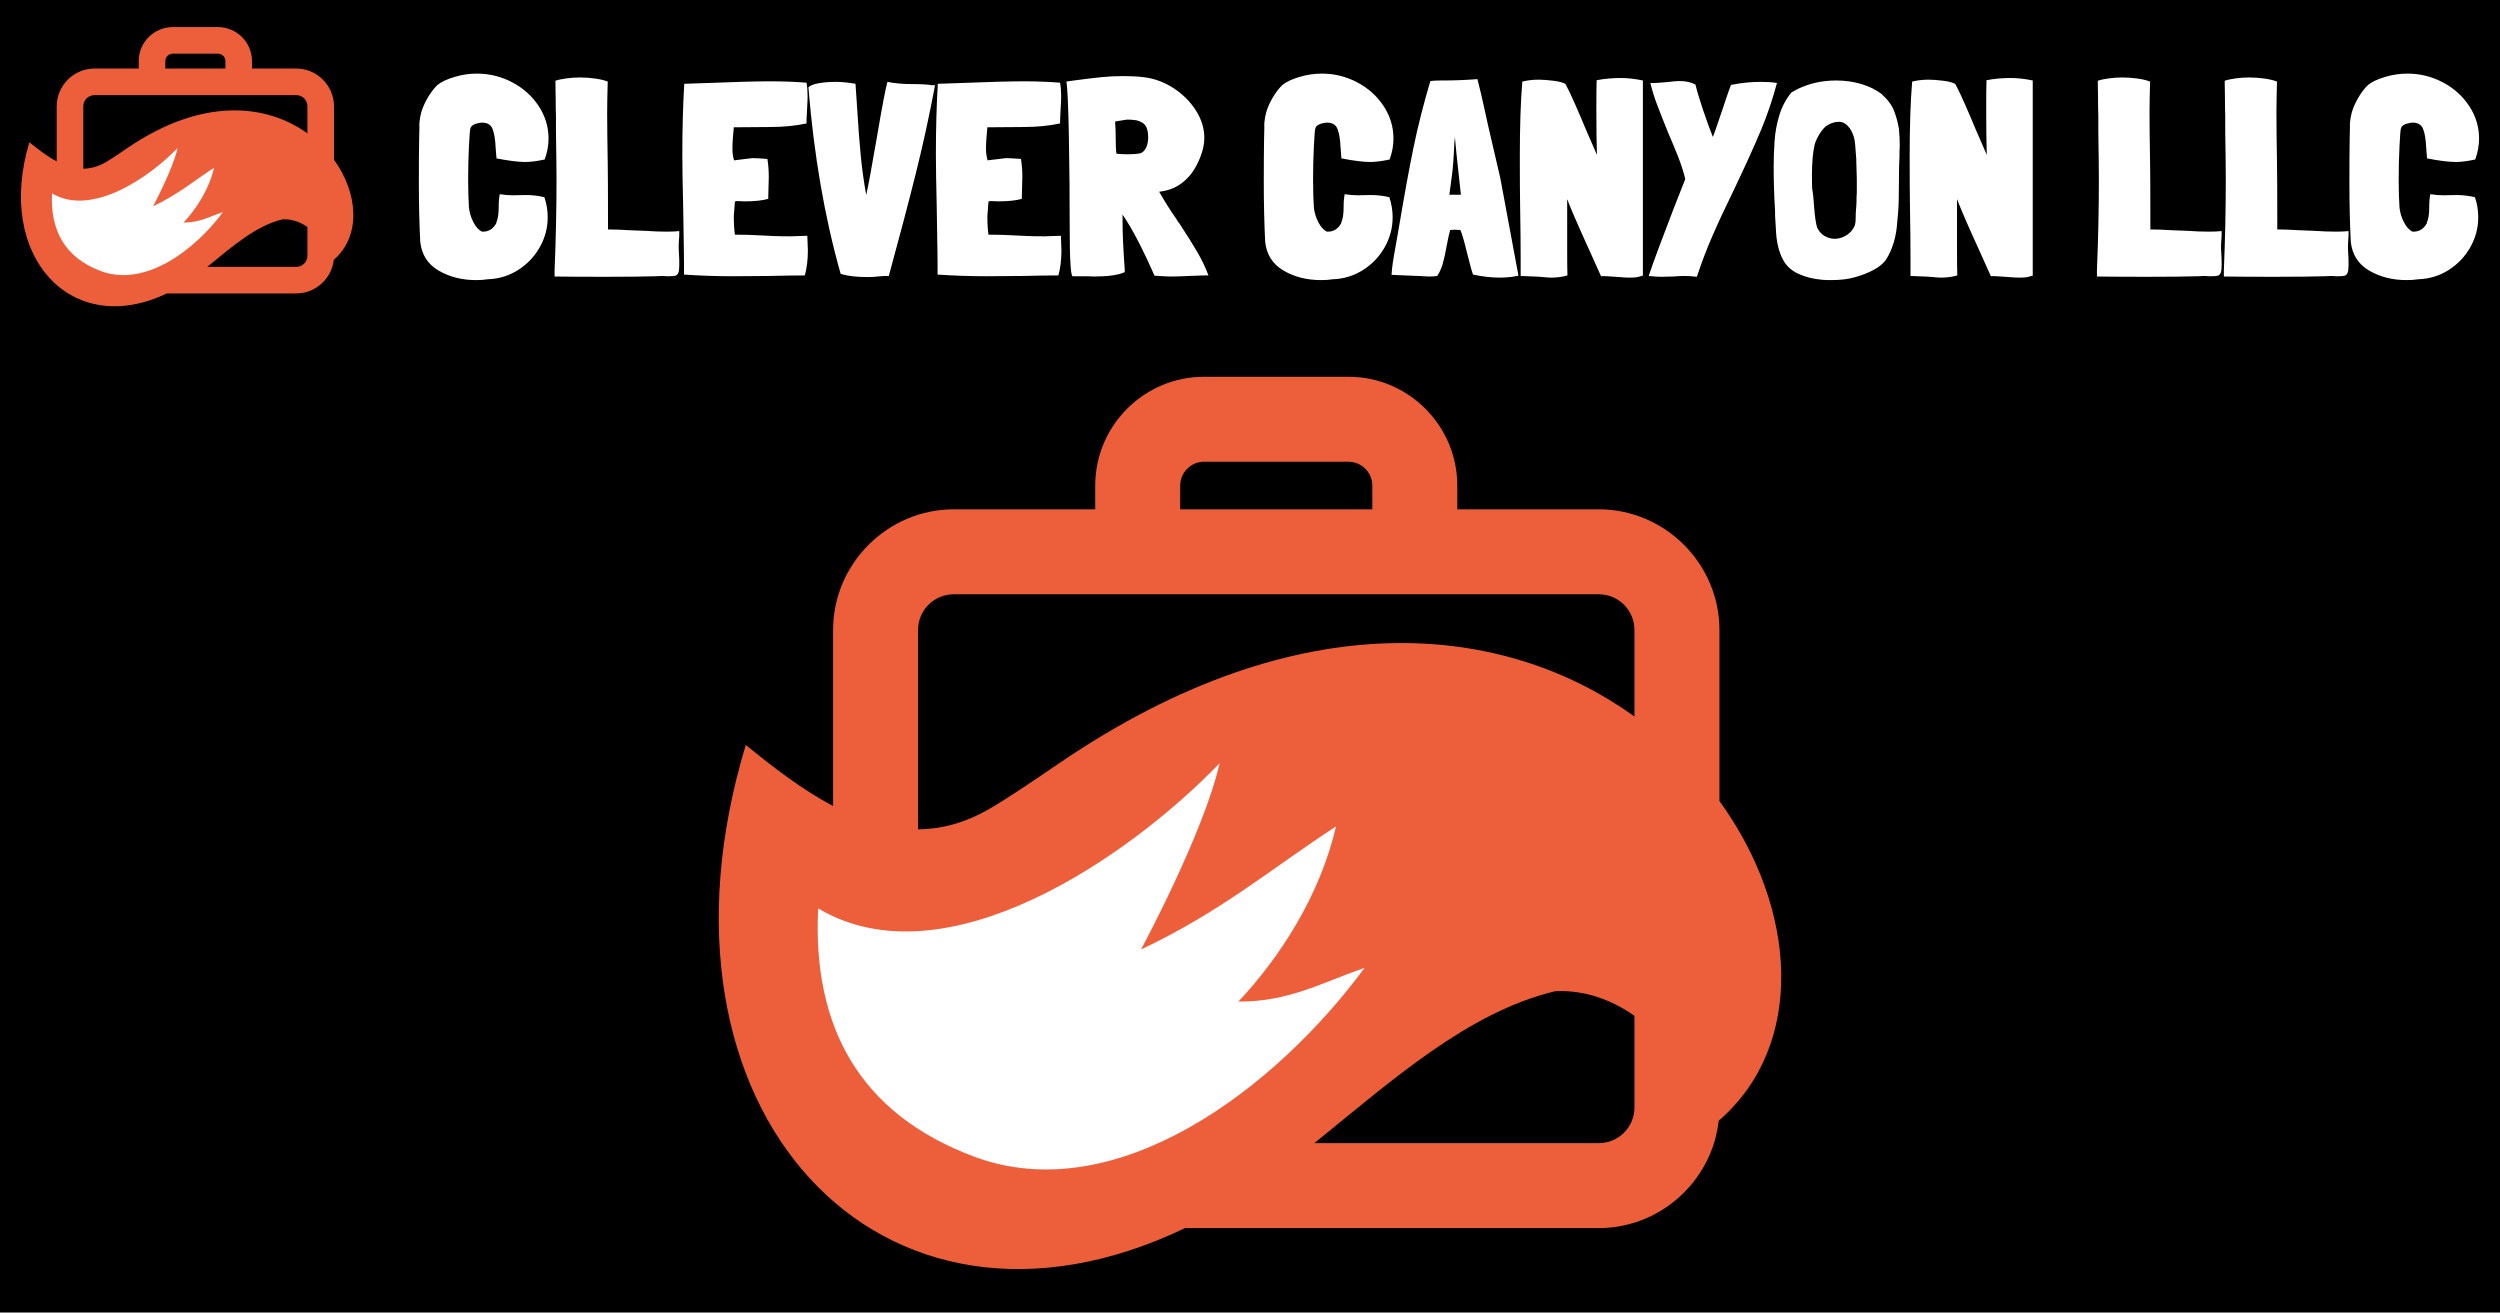
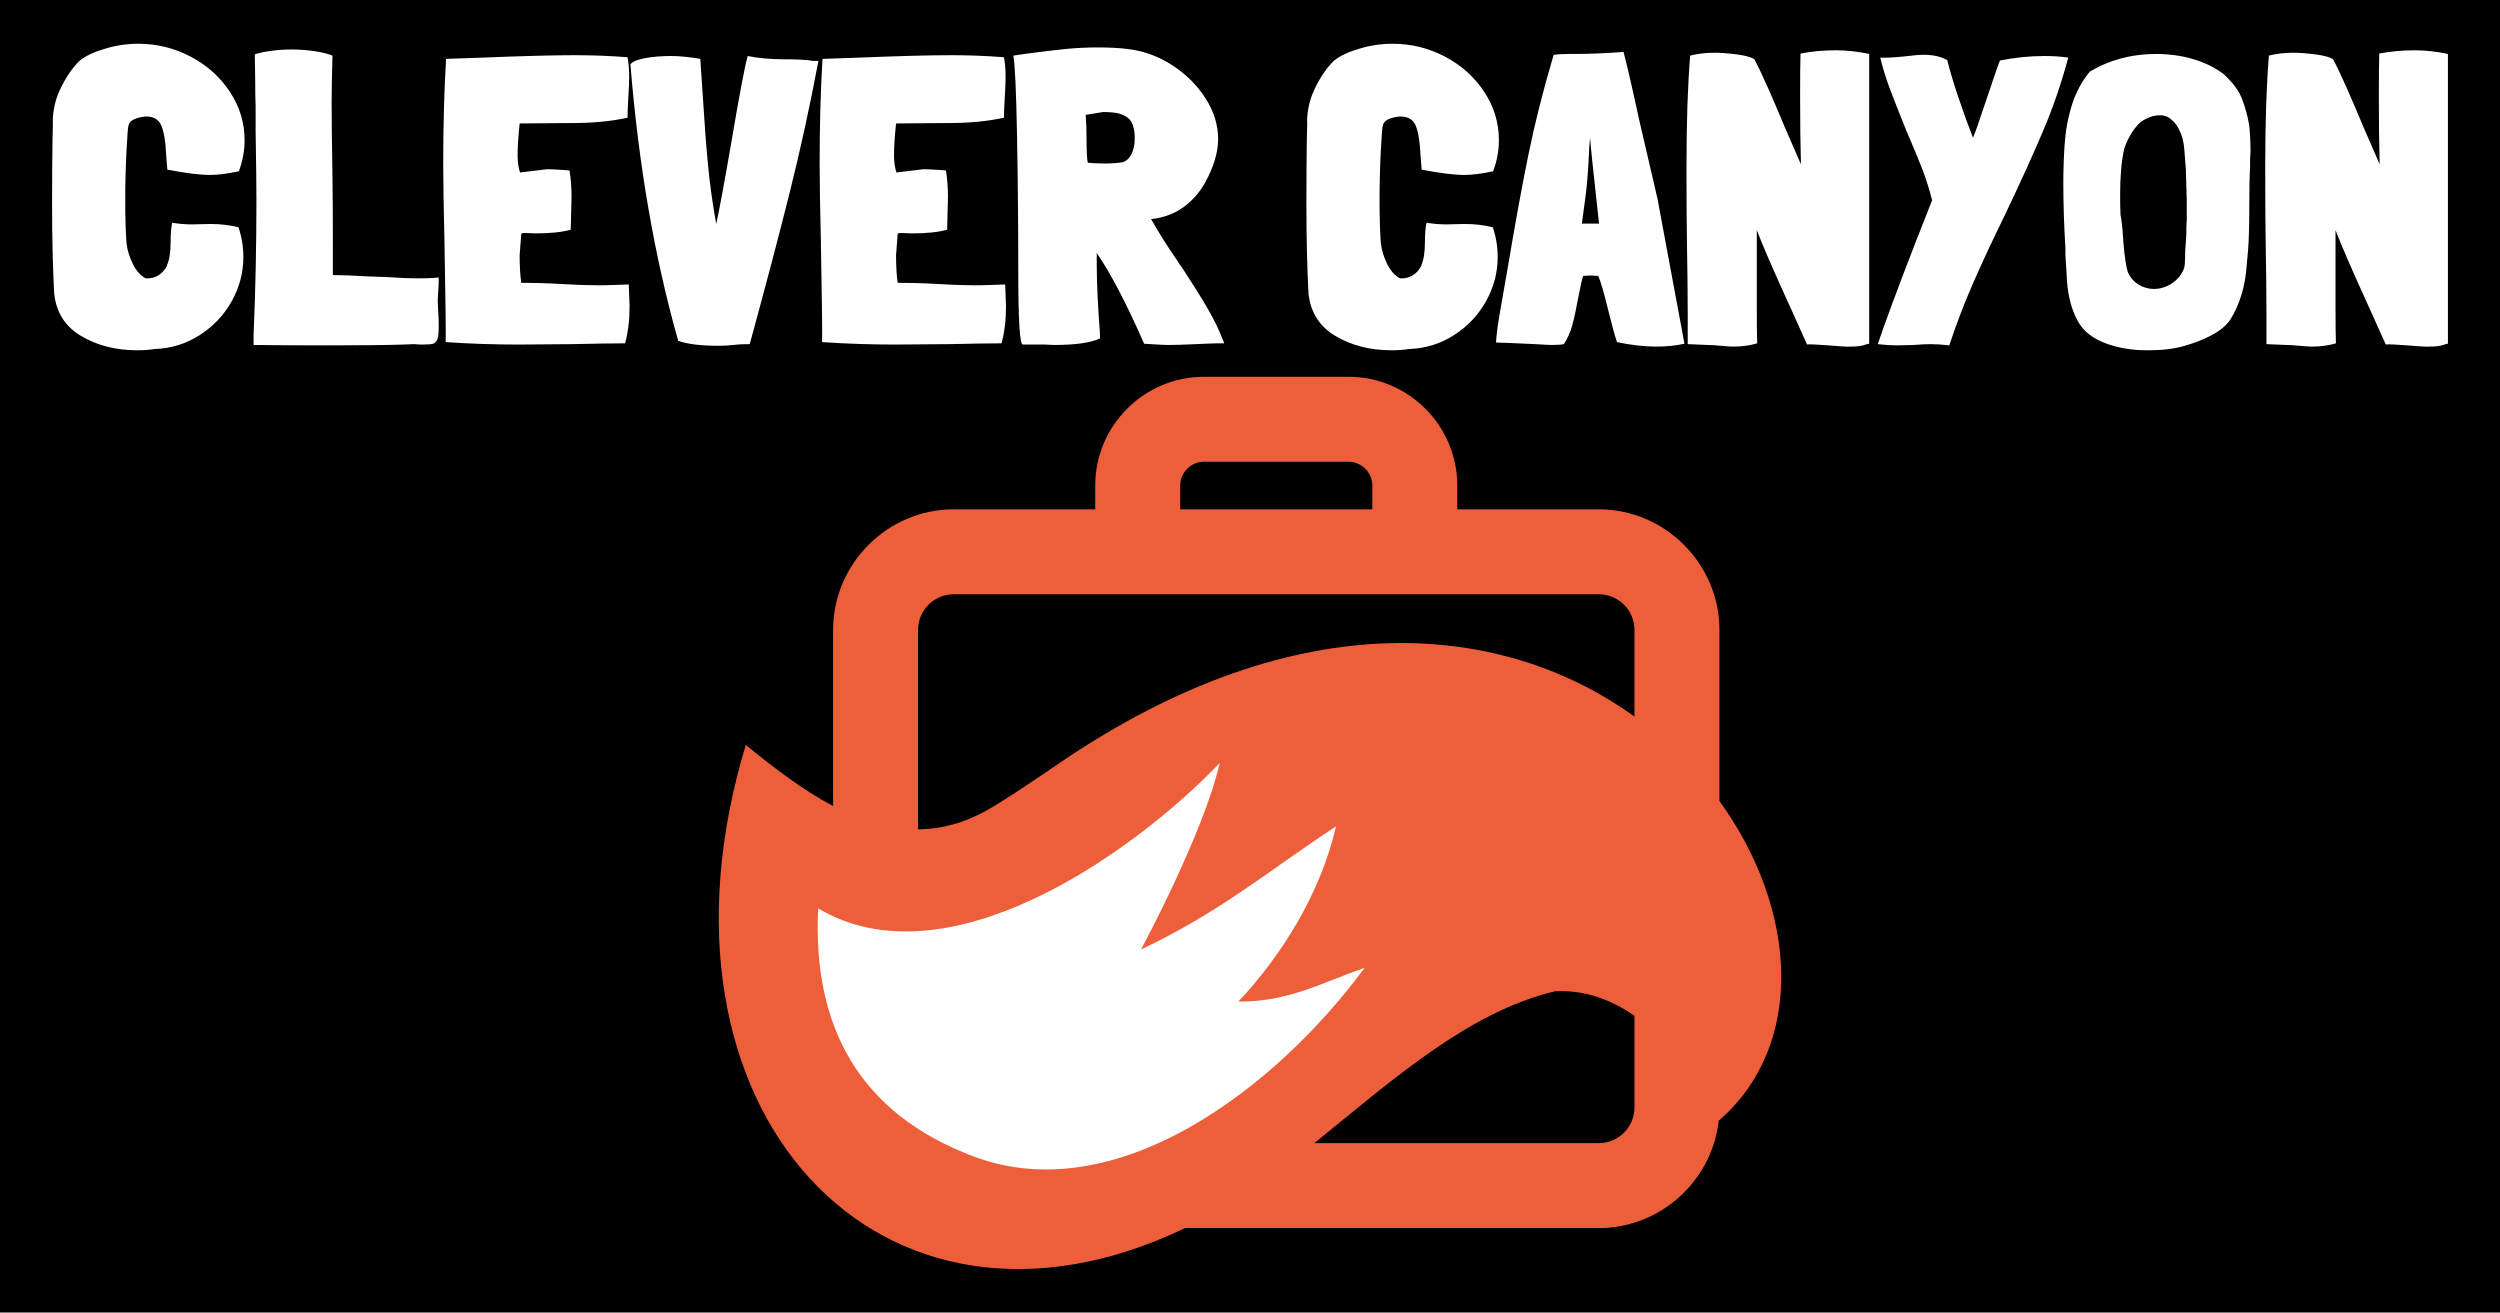
<svg xmlns="http://www.w3.org/2000/svg" width="1200" height="630" viewBox="0 0 1200 630">
  <g fill="none" fill-rule="evenodd">
    <rect width="1200" height="630" fill="#000" />
    <g transform="translate(345 180.85)">
      <path fill="#ED5F3B" d="M12.982,176.729 C-40.136,352.005 77.573,478.752 223.796,408.637 L422.401,408.637 C438.285,408.637 452.758,402.118 463.247,391.636 L463.325,391.56 C472.38,382.499 478.481,370.476 479.97,357.129 C522.09,320.646 517.761,255.266 480.329,203.626 L480.329,121.552 C480.329,105.662 473.814,91.191 463.325,80.7 L463.247,80.624 C452.758,70.137 438.285,63.622 422.401,63.622 L354.497,63.622 L354.497,52.2 C354.497,37.835 348.627,24.767 339.171,15.32 C329.727,5.87 316.658,0 302.293,0 L232.91,0 C218.534,0 205.481,5.87 196.031,15.32 C186.581,24.767 180.711,37.835 180.711,52.2 L180.711,63.622 L112.81,63.622 C96.914,63.622 82.453,70.137 71.962,80.624 L71.886,80.7 C61.399,91.191 54.886,105.662 54.886,121.552 L54.886,206.05 C40.282,198.355 26.319,187.591 12.982,176.729 Z M221.492,63.622 L313.711,63.622 L313.711,52.2 C313.711,49.077 312.423,46.219 310.349,44.146 C308.277,42.079 305.414,40.781 302.293,40.781 L232.91,40.781 C229.792,40.781 226.931,42.079 224.862,44.146 C222.789,46.219 221.492,49.077 221.492,52.2 L221.492,63.622 Z" />
      <path fill="#000" d="M285.886 367.856C323.596 337.309 359.861 304.873 401.482 294.935 416.031 294.222 428.786 299.255 439.543 306.725L439.543 350.711C439.543 355.42 437.64 359.702 434.58 362.808L434.503 362.886C431.395 365.951 427.112 367.856 422.401 367.856L285.886 367.856ZM439.543 163.074C377.701 118.539 279.661 106.362 163.668 185.332 150.668 194.179 138.928 202.167 129.948 207.386 118.189 214.2 106.767 217.139 95.666 217.25L95.666 121.552C95.666 116.841 97.569 112.558 100.635 109.454L100.712 109.373C103.82 106.307 108.099 104.405 112.81 104.405L422.401 104.405C427.112 104.405 431.395 106.307 434.503 109.373L434.58 109.454C437.64 112.558 439.543 116.841 439.543 121.552L439.543 163.074Z" />
      <path fill="#FFF" d="M296.292,215.819 C264.875,236.301 241.379,256.602 202.68,274.911 C202.68,274.911 232.811,219.084 240.415,185.496 C197.035,230.487 108.846,291.528 47.71,255.189 C44.963,311.545 67.128,353.594 122.544,374.323 C190.905,399.888 267.509,341.481 310.027,283.681 C289.638,290.742 273.608,300.073 249.421,299.904 C269.337,278.736 288.641,248.931 296.292,215.819 L296.292,215.819 Z" />
    </g>
-     <g transform="translate(10.046 13)">
-       <path fill="#FFF" fill-rule="nonzero" d="M24.712 26.43C24.536 26.782 24.316 29.558 24.051 34.755 23.787 39.953 23.655 45.239 23.655 50.613 23.655 56.076 23.787 60.657 24.051 64.357 24.316 66.736 25.02 69.048 26.166 71.295 27.311 73.541 28.677 75.061 30.262 75.854 33.346 76.03 35.68 74.621 37.266 71.625L37.134 71.625C37.927 69.951 38.323 67.44 38.323 64.093 38.323 61.45 38.5 59.379 38.852 57.882 41.055 58.234 43.169 58.41 45.195 58.41L51.274 58.278C54.446 58.278 57.441 58.631 60.26 59.335 61.318 62.419 61.846 65.634 61.846 68.982 61.846 74.004 60.591 78.761 58.08 83.254 55.569 87.748 52.111 91.404 47.706 94.223 43.301 97.042 38.412 98.54 33.037 98.716 31.452 98.98 29.602 99.112 27.487 99.112 20.615 99.112 14.581 97.571 9.383 94.487 4.185 91.404 1.277 86.778.661 80.611.22 71.801 0 62.331 0 52.199 0 43.83.044 36.958.132 31.584L.264 25.637C.176 24.316.286 22.796.595 21.078.903 19.36 1.321 17.84 1.85 16.519 2.643 14.492 3.678 12.466 4.956 10.44 6.233 8.414 7.577 6.74 8.986 5.418 10.836 3.92 13.567 2.643 17.179 1.586 20.615.529 24.183 0 27.884 0 33.874 0 39.513 1.388 44.799 4.163 50.085 6.938 54.314 10.726 57.485 15.528 60.657 20.329 62.243 25.549 62.243 31.187 62.243 34.535 61.626 37.883 60.393 41.231 56.692 42.024 53.609 42.42 51.142 42.42 47.794 42.42 43.169 41.847 37.266 40.702L36.87 35.68C36.694 31.628 36.187 28.566 35.35 26.496 34.513 24.426 32.729 23.435 29.998 23.523 29.91 23.523 29.8 23.545 29.668 23.589 29.536 23.633 29.337 23.655 29.073 23.655L29.205 23.655C26.474 24.095 24.976 25.02 24.712 26.43ZM124.882 87.087C124.97 88.144 125.014 89.686 125.014 91.712 125.014 93.562 124.86 94.862 124.551 95.61 124.243 96.359 123.78 96.822 123.164 96.998 122.547 97.174 121.49 97.262 119.992 97.262L119.067 97.262 116.953 97.13 113.517 97.262C108.055 97.439 99.993 97.527 89.333 97.527 79.202 97.527 71.141 97.483 65.15 97.394L65.15 94.355C65.767 79.819 66.075 65.194 66.075 50.481 66.075 46.164 65.987 38.72 65.811 28.148L65.811 24.976 65.811 20.087C65.723 18.589 65.679 15.902 65.679 12.026L65.546 3.436C66.78 2.995 68.498 2.621 70.7 2.313 72.903 2.004 75.105 1.85 77.308 1.85 79.774 1.85 82.241 2.026 84.708 2.379 87.175 2.731 89.157 3.216 90.655 3.832 90.479 10.176 90.391 15.241 90.391 19.03 90.391 24.316 90.479 32.245 90.655 42.817 90.743 48.103 90.787 55.899 90.787 66.207L90.787 74.797C93.694 74.797 97.262 74.929 101.491 75.193L108.495 75.458C112.195 75.722 115.675 75.854 118.935 75.854 121.226 75.854 123.252 75.766 125.014 75.59 125.014 77.616 124.97 78.938 124.882 79.554L124.882 79.422C124.705 81.801 124.661 83.519 124.75 84.576L124.882 87.087ZM186.728 84.84C186.728 89.333 186.243 93.342 185.274 96.866 181.398 96.866 175.671 96.954 168.095 97.13L150.783 97.262C142.942 97.262 135.101 96.998 127.26 96.469 127.348 93.65 127.216 82.682 126.864 63.564 126.6 52.728 126.467 44.402 126.467 38.588 126.467 26.518 126.776 15.285 127.393 4.89L139.022 4.493C152.06 3.964 162.016 3.7 168.888 3.7 174.79 3.7 180.517 3.92 186.067 4.361 186.419 6.211 186.596 8.369 186.596 10.836 186.596 12.158 186.508 14.316 186.331 17.312 186.155 20.131 186.067 22.333 186.067 23.919 180.781 25.064 174.878 25.637 168.359 25.637L151.179 25.769C150.739 29.91 150.519 33.346 150.519 36.077 150.519 38.191 150.783 40.041 151.312 41.627L160.034 40.57C161.267 40.57 163.117 40.658 165.584 40.834L167.302 40.966C167.742 43.609 167.963 46.473 167.963 49.556L167.698 60.128C164.879 60.921 161.091 61.318 156.333 61.318L152.897 61.185C152.281 61.185 151.884 61.274 151.708 61.45L151.179 68.321C151.179 71.934 151.356 74.929 151.708 77.308 156.289 77.308 160.738 77.44 165.055 77.704 166.553 77.792 168.403 77.88 170.606 77.968 172.808 78.057 175.407 78.101 178.402 78.101L186.464 77.836C186.64 81.889 186.728 84.224 186.728 84.84ZM247.781 5.55C245.05 20.087 241.966 34.227 238.531 47.97 235.095 61.714 230.778 78.101 225.58 97.13 223.642 97.13 222.32 97.174 221.615 97.262L220.294 97.394C218.708 97.571 217.078 97.659 215.404 97.659 209.854 97.659 205.537 97.13 202.454 96.073 194.789 69.026 189.635 39.204 186.992 6.607 187.785 5.726 189.415 5.066 191.882 4.625 194.348 4.185 197.08 3.964 200.075 3.964 202.894 3.964 206.066 4.273 209.59 4.89L210.383 16.651C210.911 25.373 211.484 32.927 212.101 39.315 212.717 45.702 213.598 52.023 214.744 58.278 215.801 53.433 217.431 44.623 219.633 31.848 222.276 16.254 224.038 6.96 224.919 3.964 228.355 4.669 232.275 5.022 236.68 5.022 241.085 5.022 244.213 5.198 246.063 5.55L247.781 5.55ZM308.438 84.84C308.438 89.333 307.953 93.342 306.984 96.866 303.108 96.866 297.381 96.954 289.805 97.13L272.493 97.262C264.652 97.262 256.811 96.998 248.97 96.469 249.059 93.65 248.926 82.682 248.574 63.564 248.31 52.728 248.178 44.402 248.178 38.588 248.178 26.518 248.486 15.285 249.103 4.89L260.732 4.493C273.771 3.964 283.726 3.7 290.598 3.7 296.5 3.7 302.227 3.92 307.777 4.361 308.13 6.211 308.306 8.369 308.306 10.836 308.306 12.158 308.218 14.316 308.041 17.312 307.865 20.131 307.777 22.333 307.777 23.919 302.491 25.064 296.588 25.637 290.069 25.637L272.89 25.769C272.449 29.91 272.229 33.346 272.229 36.077 272.229 38.191 272.493 40.041 273.022 41.627L281.744 40.57C282.977 40.57 284.827 40.658 287.294 40.834L289.012 40.966C289.452 43.609 289.673 46.473 289.673 49.556L289.408 60.128C286.589 60.921 282.801 61.318 278.043 61.318L274.607 61.185C273.991 61.185 273.594 61.274 273.418 61.45L272.89 68.321C272.89 71.934 273.066 74.929 273.418 77.308 277.999 77.308 282.448 77.44 286.765 77.704 288.263 77.792 290.113 77.88 292.316 77.968 294.518 78.057 297.117 78.101 300.112 78.101L308.174 77.836C308.35 81.889 308.438 84.224 308.438 84.84ZM365.13 72.022C368.654 77.396 371.495 81.933 373.654 85.633 375.812 89.333 377.596 93.078 379.006 96.866L376.892 96.866C375.834 96.866 373.456 96.954 369.755 97.13 366.055 97.306 363.104 97.394 360.901 97.394 359.668 97.394 357.818 97.306 355.351 97.13L353.105 96.998C347.378 83.959 342.268 74.18 337.775 67.661L337.775 71.097C337.775 76.559 338.083 83.607 338.7 92.241L338.7 92.108C338.788 92.725 338.832 93.782 338.832 95.28 335.837 96.69 330.903 97.394 324.032 97.394L320.86 97.262 313.856 97.262C312.887 97.262 312.402 89.289 312.402 73.343 312.402 58.895 312.27 44.424 312.006 29.932 311.742 15.44 311.345 6.74 310.817 3.832L314.385 3.304C319.671 2.599 324.032 2.07 327.467 1.718 330.903 1.366 334.427 1.189 338.039 1.189 341.916 1.189 345.22 1.366 347.951 1.718 353.06 2.335 357.84 4.097 362.289 7.004 366.738 9.911 370.306 13.479 372.993 17.708 375.68 21.937 377.024 26.298 377.024 30.791 377.024 35.108 375.614 39.821 372.795 44.931 371.033 48.103 368.698 50.746 365.791 52.86 362.884 54.974 359.404 56.252 355.351 56.692 357.73 60.921 360.505 65.326 363.677 69.907 364.293 70.964 364.778 71.669 365.13 72.022ZM346.101 38.323C347.334 37.971 348.303 37.09 349.008 35.68 349.713 34.271 350.065 32.597 350.065 30.659 350.065 27.047 349.184 24.712 347.422 23.655 346.277 22.95 345.109 22.51 343.92 22.333 342.731 22.157 341.387 22.069 339.89 22.069L334.207 22.994C334.383 25.637 334.471 27.884 334.471 29.734 334.471 34.491 334.604 37.398 334.868 38.456 336.366 38.632 338.216 38.72 340.418 38.72 342.444 38.72 344.339 38.588 346.101 38.323ZM430.28 26.43C430.104 26.782 429.884 29.558 429.619 34.755 429.355 39.953 429.223 45.239 429.223 50.613 429.223 56.076 429.355 60.657 429.619 64.357 429.884 66.736 430.588 69.048 431.734 71.295 432.879 73.541 434.245 75.061 435.83 75.854 438.914 76.03 441.249 74.621 442.834 71.625L442.702 71.625C443.495 69.951 443.892 67.44 443.892 64.093 443.892 61.45 444.068 59.379 444.42 57.882 446.623 58.234 448.737 58.41 450.763 58.41L456.842 58.278C460.014 58.278 463.009 58.631 465.828 59.335 466.886 62.419 467.414 65.634 467.414 68.982 467.414 74.004 466.159 78.761 463.648 83.254 461.137 87.748 457.679 91.404 453.274 94.223 448.869 97.042 443.98 98.54 438.606 98.716 437.02 98.98 435.17 99.112 433.055 99.112 426.183 99.112 420.149 97.571 414.951 94.487 409.753 91.404 406.845 86.778 406.229 80.611 405.788 71.801 405.568 62.331 405.568 52.199 405.568 43.83 405.612 36.958 405.7 31.584L405.832 25.637C405.744 24.316 405.854 22.796 406.163 21.078 406.471 19.36 406.89 17.84 407.418 16.519 408.211 14.492 409.246 12.466 410.524 10.44 411.801 8.414 413.145 6.74 414.554 5.418 416.404 3.92 419.135 2.643 422.748 1.586 426.183.529 429.751 0 433.452 0 439.442 0 445.081 1.388 450.367 4.163 455.653 6.938 459.882 10.726 463.053 15.528 466.225 20.329 467.811 25.549 467.811 31.187 467.811 34.535 467.194 37.883 465.961 41.231 462.26 42.024 459.177 42.42 456.71 42.42 453.362 42.42 448.737 41.847 442.834 40.702L442.438 35.68C442.262 31.628 441.755 28.566 440.918 26.496 440.081 24.426 438.297 23.435 435.566 23.523 435.478 23.523 435.368 23.545 435.236 23.589 435.104 23.633 434.905 23.655 434.641 23.655L434.773 23.655C432.042 24.095 430.544 25.02 430.28 26.43ZM527.807 96.998C524.988 97.615 521.948 97.923 518.688 97.923 514.812 97.923 510.583 97.439 506.002 96.469 505.385 94.796 504.416 91.272 503.095 85.897 501.773 80.435 500.716 76.823 499.923 75.061L497.28 74.929 495.034 75.061C494.681 76.118 494.108 78.717 493.316 82.858 492.699 86.294 492.082 89.091 491.465 91.25 490.849 93.408 489.968 95.368 488.822 97.13 487.941 97.306 486.62 97.394 484.858 97.394 484.065 97.394 482.347 97.306 479.704 97.13 472.039 96.778 467.767 96.602 466.886 96.602 466.886 96.161 466.974 95.126 467.15 93.496 467.326 91.866 467.59 90.038 467.943 88.012L470.85 71.361C473.141 57.705 475.321 45.812 477.392 35.68 479.462 25.549 482.171 14.845 485.519 3.568 486.752 3.392 488.426 3.304 490.54 3.304L491.333 3.304C497.06 3.304 502.654 3.083 508.116 2.643 509.174 6.784 510.143 10.858 511.024 14.867 511.905 18.875 512.698 22.465 513.402 25.637 516.222 37.883 518.116 46.032 519.085 50.085L527.807 96.998ZM500.187 58.146C498.249 40.526 497.324 31.716 497.412 31.716L497.28 30.394C497.28 30.394 497.192 31.452 497.016 33.566 496.751 40.174 496.355 45.416 495.826 49.292L494.637 58.146 500.187 58.146ZM562.166 85.501C556.615 73.343 552.959 64.93 551.197 60.26L551.197 85.633C551.197 91.095 551.241 94.84 551.329 96.866 548.951 97.571 546.352 97.923 543.533 97.923 542.652 97.923 541.33 97.835 539.568 97.659 537.63 97.483 536.22 97.394 535.339 97.394L528.864 97.13 528.864 87.219C528.864 81.581 528.776 73.563 528.6 63.168 528.512 57.97 528.467 50.085 528.467 39.513 528.467 25.329 528.864 13.435 529.657 3.832 532.036 3.216 534.679 2.907 537.586 2.907 539.524 2.907 541.881 3.083 544.656 3.436 547.431 3.788 549.347 4.317 550.404 5.022 551.638 7.312 553.157 10.506 554.964 14.603 556.77 18.699 558.51 22.774 560.183 26.826L565.469 38.984C565.293 32.817 565.205 25.549 565.205 17.179 565.205 10.396 565.249 5.726 565.337 3.172 568.949 2.467 572.782 2.114 576.834 2.114 580.27 2.114 583.838 2.511 587.538 3.304L587.538 96.998C587.274 96.998 586.746 97.13 585.953 97.394 585.072 97.747 583.53 97.923 581.327 97.923 580.887 98.011 578.552 97.879 574.323 97.527 573.266 97.439 571.923 97.35 570.293 97.262 568.663 97.174 567.716 97.174 567.452 97.262L562.166 85.501ZM613.44 97.527C611.325 97.262 609.299 97.13 607.361 97.13 606.039 97.13 604.233 97.218 601.943 97.394L596.393 97.527C594.631 97.527 592.604 97.394 590.314 97.13 592.428 90.787 596.481 79.863 602.471 64.357L607.89 50.613C607.009 47.089 605.907 43.631 604.586 40.24 603.264 36.848 601.59 32.817 599.564 28.148 597.185 22.245 595.401 17.708 594.212 14.536 593.023 11.365 591.988 8.017 591.107 4.493 592.78 4.581 595.379 4.449 598.903 4.097 601.723 3.744 603.793 3.568 605.114 3.568 608.198 3.568 610.753 4.141 612.779 5.286 613.572 8.546 614.783 12.598 616.413 17.444 618.043 22.289 619.607 26.606 621.105 30.394 621.545 29.513 622.955 25.505 625.333 18.369 627.976 10.44 629.474 6.123 629.826 5.418 634.672 4.449 639.473 3.964 644.231 3.964 647.138 3.964 649.693 4.141 651.895 4.493 649.781 12.422 647.182 20.065 644.099 27.421 641.015 34.777 636.83 44.006 631.544 55.107 627.316 63.74 623.792 71.295 620.972 77.77 618.153 84.246 615.642 90.831 613.44 97.527ZM710.438 26.562C710.702 29.293 710.834 32.068 710.834 34.888L710.702 37.266 710.702 39.645C710.526 42.552 710.438 46.825 710.438 52.464 710.438 58.719 710.306 63.476 710.041 66.736L709.645 71.097C709.204 78.233 707.398 84.312 704.227 89.333 702.905 91.183 700.923 92.813 698.28 94.223 695.637 95.632 692.73 96.778 689.558 97.659 686.298 98.628 682.466 99.112 678.061 99.112 676.035 99.112 674.625 99.068 673.832 98.98 669.515 98.628 665.661 97.681 662.269 96.139 658.877 94.597 656.389 92.329 654.803 89.333 652.688 85.369 651.543 80.391 651.367 74.4L651.103 70.172C651.014 69.467 650.97 68.013 650.97 65.811 650.53 58.586 650.31 51.671 650.31 45.063 650.31 41.011 650.442 36.958 650.706 32.905 650.97 28.5 651.741 24.205 653.019 20.021 654.296 15.836 656.256 12.158 658.899 8.986L661.807 7.4C667.445 4.669 673.612 3.304 680.308 3.304 684.536 3.304 688.523 3.854 692.267 4.956 696.012 6.057 699.293 7.665 702.112 9.779 705.196 12.598 707.222 15.373 708.191 18.105 709.249 20.924 709.997 23.743 710.438 26.562ZM689.955 40.966 689.426 34.095C689.25 31.628 688.655 29.447 687.642 27.553 686.629 25.659 685.329 24.316 683.744 23.523 683.039 23.258 682.334 23.126 681.629 23.126 679.515 23.126 677.444 23.831 675.418 25.241 674.361 26.122 673.326 27.377 672.313 29.007 671.299 30.637 670.529 32.289 670 33.963 669.119 37.839 668.679 42.773 668.679 48.763 668.679 51.759 668.723 54.005 668.811 55.503L668.811 55.371C669.163 57.133 669.427 59.467 669.604 62.375L669.736 64.225C670.088 68.63 670.573 71.89 671.189 74.004L671.189 73.872C671.982 75.634 673.15 76.977 674.691 77.902 676.233 78.827 677.885 79.29 679.647 79.29 681.057 79.29 682.488 78.96 683.942 78.299 685.395 77.638 686.651 76.691 687.708 75.458 688.589 74.312 689.14 73.343 689.36 72.55 689.58 71.757 689.69 70.524 689.69 68.85 689.69 67.352 689.734 66.251 689.822 65.546L689.955 63.828 690.087 61.318 690.087 59.467 690.219 56.957 690.219 50.613 689.955 41.627 689.955 40.966ZM749.29 85.501C743.74 73.343 740.083 64.93 738.321 60.26L738.321 85.633C738.321 91.095 738.366 94.84 738.454 96.866 736.075 97.571 733.476 97.923 730.657 97.923 729.776 97.923 728.454 97.835 726.692 97.659 724.754 97.483 723.345 97.394 722.464 97.394L715.988 97.13 715.988 87.219C715.988 81.581 715.9 73.563 715.724 63.168 715.636 57.97 715.592 50.085 715.592 39.513 715.592 25.329 715.988 13.435 716.781 3.832 719.16 3.216 721.803 2.907 724.71 2.907 726.648 2.907 729.005 3.083 731.78 3.436 734.555 3.788 736.471 4.317 737.529 5.022 738.762 7.312 740.282 10.506 742.088 14.603 743.894 18.699 745.634 22.774 747.308 26.826L752.594 38.984C752.417 32.817 752.329 25.549 752.329 17.179 752.329 10.396 752.373 5.726 752.462 3.172 756.074 2.467 759.906 2.114 763.959 2.114 767.394 2.114 770.963 2.511 774.663 3.304L774.663 96.998C774.398 96.998 773.87 97.13 773.077 97.394 772.196 97.747 770.654 97.923 768.452 97.923 768.011 98.011 765.677 97.879 761.448 97.527 760.391 97.439 759.047 97.35 757.417 97.262 755.787 97.174 754.84 97.174 754.576 97.262L749.29 85.501ZM865.212 87.087C865.3 88.144 865.344 89.686 865.344 91.712 865.344 93.562 865.19 94.862 864.881 95.61 864.573 96.359 864.111 96.822 863.494 96.998 862.877 97.174 861.82 97.262 860.322 97.262L859.397 97.262 857.283 97.13 853.847 97.262C848.385 97.439 840.324 97.527 829.664 97.527 819.532 97.527 811.471 97.483 805.48 97.394L805.48 94.355C806.097 79.819 806.405 65.194 806.405 50.481 806.405 46.164 806.317 38.72 806.141 28.148L806.141 24.976 806.141 20.087C806.053 18.589 806.009 15.902 806.009 12.026L805.877 3.436C807.11 2.995 808.828 2.621 811.03 2.313 813.233 2.004 815.435 1.85 817.638 1.85 820.105 1.85 822.571 2.026 825.038 2.379 827.505 2.731 829.487 3.216 830.985 3.832 830.809 10.176 830.721 15.241 830.721 19.03 830.721 24.316 830.809 32.245 830.985 42.817 831.073 48.103 831.117 55.899 831.117 66.207L831.117 74.797C834.024 74.797 837.593 74.929 841.821 75.193L848.825 75.458C852.525 75.722 856.005 75.854 859.265 75.854 861.556 75.854 863.582 75.766 865.344 75.59 865.344 77.616 865.3 78.938 865.212 79.554L865.212 79.422C865.036 81.801 864.992 83.519 865.08 84.576L865.212 87.087ZM926.133 87.087C926.221 88.144 926.265 89.686 926.265 91.712 926.265 93.562 926.111 94.862 925.803 95.61 925.494 96.359 925.032 96.822 924.415 96.998 923.798 97.174 922.741 97.262 921.243 97.262L920.318 97.262 918.204 97.13 914.768 97.262C909.306 97.439 901.245 97.527 890.585 97.527 880.453 97.527 872.392 97.483 866.401 97.394L866.401 94.355C867.018 79.819 867.326 65.194 867.326 50.481 867.326 46.164 867.238 38.72 867.062 28.148L867.062 24.976 867.062 20.087C866.974 18.589 866.93 15.902 866.93 12.026L866.798 3.436C868.031 2.995 869.749 2.621 871.951 2.313 874.154 2.004 876.356 1.85 878.559 1.85 881.026 1.85 883.493 2.026 885.959 2.379 888.426 2.731 890.408 3.216 891.906 3.832 891.73 10.176 891.642 15.241 891.642 19.03 891.642 24.316 891.73 32.245 891.906 42.817 891.994 48.103 892.038 55.899 892.038 66.207L892.038 74.797C894.946 74.797 898.514 74.929 902.742 75.193L909.746 75.458C913.447 75.722 916.926 75.854 920.186 75.854 922.477 75.854 924.503 75.766 926.265 75.59 926.265 77.616 926.221 78.938 926.133 79.554L926.133 79.422C925.957 81.801 925.913 83.519 926.001 84.576L926.133 87.087ZM951.374 26.43C951.197 26.782 950.977 29.558 950.713 34.755 950.449 39.953 950.316 45.239 950.316 50.613 950.316 56.076 950.449 60.657 950.713 64.357 950.977 66.736 951.682 69.048 952.827 71.295 953.973 73.541 955.338 75.061 956.924 75.854 960.007 76.03 962.342 74.621 963.928 71.625L963.796 71.625C964.589 69.951 964.985 67.44 964.985 64.093 964.985 61.45 965.161 59.379 965.514 57.882 967.716 58.234 969.831 58.41 971.857 58.41L977.936 58.278C981.107 58.278 984.103 58.631 986.922 59.335 987.979 62.419 988.508 65.634 988.508 68.982 988.508 74.004 987.252 78.761 984.741 83.254 982.231 87.748 978.773 91.404 974.368 94.223 969.963 97.042 965.073 98.54 959.699 98.716 958.113 98.98 956.263 99.112 954.149 99.112 947.277 99.112 941.242 97.571 936.044 94.487 930.846 91.404 927.939 86.778 927.322 80.611 926.882 71.801 926.662 62.331 926.662 52.199 926.662 43.83 926.706 36.958 926.794 31.584L926.926 25.637C926.838 24.316 926.948 22.796 927.256 21.078 927.565 19.36 927.983 17.84 928.512 16.519 929.305 14.492 930.34 12.466 931.617 10.44 932.895 8.414 934.238 6.74 935.648 5.418 937.498 3.92 940.229 2.643 943.841 1.586 947.277.529 950.845 0 954.545 0 960.536 0 966.174 1.388 971.46 4.163 976.746 6.938 980.975 10.726 984.147 15.528 987.318 20.329 988.904 25.549 988.904 31.187 988.904 34.535 988.287 37.883 987.054 41.231 983.354 42.024 980.27 42.42 977.804 42.42 974.456 42.42 969.831 41.847 963.928 40.702L963.531 35.68C963.355 31.628 962.849 28.566 962.012 26.496 961.175 24.426 959.391 23.435 956.66 23.523 956.571 23.523 956.461 23.545 956.329 23.589 956.197 23.633 955.999 23.655 955.735 23.655L955.867 23.655C953.136 24.095 951.638 25.02 951.374 26.43Z" transform="translate(191.004 22.333)" />
-       <path fill="#ED5F3B" d="M4.062,55.292 C-12.557,110.13 24.27,149.784 70.018,127.848 L132.154,127.848 C137.123,127.848 141.651,125.808 144.933,122.529 L144.957,122.505 C147.791,119.67 149.699,115.908 150.165,111.732 C163.343,100.319 161.989,79.863 150.278,63.707 L150.278,38.029 C150.278,33.058 148.239,28.53 144.957,25.248 L144.933,25.224 C141.651,21.943 137.123,19.905 132.154,19.905 L110.909,19.905 L110.909,16.332 C110.909,11.837 109.073,7.749 106.114,4.793 C103.159,1.837 99.071,0 94.576,0 L72.869,0 C68.371,0 64.288,1.837 61.331,4.793 C58.374,7.749 56.538,11.837 56.538,16.332 L56.538,19.905 L35.294,19.905 C30.321,19.905 25.797,21.943 22.514,25.224 L22.491,25.248 C19.209,28.53 17.172,33.058 17.172,38.029 L17.172,64.466 C12.603,62.058 8.234,58.69 4.062,55.292 Z M69.297,19.905 L98.149,19.905 L98.149,16.332 C98.149,15.354 97.746,14.46 97.097,13.812 C96.449,13.165 95.553,12.759 94.576,12.759 L72.869,12.759 C71.893,12.759 70.998,13.165 70.351,13.812 C69.702,14.46 69.297,15.354 69.297,16.332 L69.297,19.905 Z" />
-       <path fill="#000" d="M89.443 115.089C101.241 105.532 112.587 95.384 125.609 92.275 130.161 92.051 134.151 93.626 137.517 95.963L137.517 109.725C137.517 111.198 136.922 112.538 135.964 113.51L135.94 113.534C134.968 114.493 133.628 115.089 132.154 115.089L89.443 115.089ZM137.517 51.02C118.169 37.087 87.496 33.277 51.206 57.984 47.139 60.752 43.465 63.251 40.656 64.883 36.977 67.015 33.404 67.935 29.931 67.969L29.931 38.029C29.931 36.555 30.526 35.215 31.485 34.244L31.509 34.219C32.481 33.26 33.82 32.664 35.294 32.664L132.154 32.664C133.628 32.664 134.968 33.26 135.94 34.219L135.964 34.244C136.922 35.215 137.517 36.555 137.517 38.029L137.517 51.02Z" />
-       <path fill="#FFF" d="M92.699,67.522 C82.87,73.93 75.519,80.281 63.411,86.01 C63.411,86.01 72.838,68.543 75.217,58.035 C61.645,72.111 34.054,91.209 14.927,79.839 C14.067,97.471 21.002,110.627 38.339,117.112 C59.727,125.11 83.694,106.837 96.996,88.754 C90.617,90.963 85.602,93.882 78.035,93.829 C84.266,87.206 90.305,77.881 92.699,67.522 L92.699,67.522 Z" />
-     </g>
+     <path fill="#FFF" fill-rule="nonzero" d="M36.685,39.236 C36.424,39.759 36.097,43.879 35.705,51.595 C35.312,59.311 35.116,67.159 35.116,75.136 C35.116,83.245 35.312,90.046 35.705,95.539 C36.097,99.07 37.143,102.503 38.843,105.838 C40.544,109.173 42.571,111.43 44.925,112.607 C49.502,112.868 52.968,110.776 55.322,106.329 L55.126,106.329 C56.303,103.844 56.892,100.117 56.892,95.147 C56.892,91.223 57.153,88.15 57.677,85.926 C60.946,86.449 64.085,86.711 67.093,86.711 L76.117,86.515 C80.826,86.515 85.272,87.038 89.458,88.084 C91.027,92.662 91.812,97.435 91.812,102.405 C91.812,109.86 89.948,116.923 86.221,123.593 C82.493,130.263 77.36,135.69 70.821,139.875 C64.281,144.061 57.023,146.284 49.045,146.546 C46.691,146.938 43.944,147.134 40.805,147.134 C30.604,147.134 21.645,144.845 13.929,140.268 C6.212,135.69 1.896,128.824 0.981,119.669 C0.327,106.59 0,92.531 0,77.491 C0,65.066 0.065,54.865 0.196,46.887 L0.392,38.059 C0.262,36.097 0.425,33.841 0.883,31.291 C1.341,28.74 1.962,26.484 2.747,24.522 C3.924,21.514 5.46,18.506 7.357,15.498 C9.253,12.49 11.248,10.005 13.34,8.043 C16.087,5.82 20.141,3.924 25.503,2.354 C30.604,0.785 35.901,0 41.394,0 C50.287,0 58.657,2.06 66.505,6.18 C74.352,10.299 80.629,15.923 85.338,23.051 C90.046,30.179 92.4,37.928 92.4,46.298 C92.4,51.268 91.485,56.238 89.654,61.208 C84.161,62.385 79.583,62.973 75.921,62.973 C70.951,62.973 64.085,62.123 55.322,60.423 L54.734,52.968 C54.472,46.952 53.72,42.407 52.478,39.334 C51.235,36.26 48.587,34.789 44.533,34.92 C44.402,34.92 44.238,34.953 44.042,35.018 C43.846,35.083 43.552,35.116 43.159,35.116 L43.356,35.116 C39.301,35.77 37.078,37.143 36.685,39.236 Z M185.389,129.282 C185.52,130.851 185.585,133.14 185.585,136.148 C185.585,138.895 185.356,140.824 184.898,141.935 C184.441,143.047 183.754,143.734 182.839,143.995 C181.923,144.257 180.354,144.388 178.13,144.388 L176.757,144.388 L173.618,144.191 L168.518,144.388 C160.409,144.649 148.442,144.78 132.617,144.78 C117.576,144.78 105.61,144.715 96.716,144.584 L96.716,140.072 C97.632,118.492 98.089,96.782 98.089,74.94 C98.089,68.532 97.959,57.48 97.697,41.786 L97.697,37.078 L97.697,29.819 C97.566,27.596 97.501,23.607 97.501,17.852 L97.305,5.101 C99.136,4.447 101.686,3.891 104.956,3.433 C108.225,2.975 111.495,2.747 114.765,2.747 C118.427,2.747 122.089,3.008 125.751,3.531 C129.413,4.054 132.355,4.774 134.579,5.689 C134.317,15.106 134.186,22.626 134.186,28.25 C134.186,36.097 134.317,47.868 134.579,63.562 C134.709,71.409 134.775,82.984 134.775,98.286 L134.775,111.037 C139.091,111.037 144.388,111.233 150.665,111.626 L161.063,112.018 C166.556,112.41 171.722,112.607 176.561,112.607 C179.961,112.607 182.969,112.476 185.585,112.214 C185.585,115.222 185.52,117.184 185.389,118.1 L185.389,117.903 C185.127,121.435 185.062,123.985 185.193,125.554 L185.389,129.282 Z M277.201,125.947 C277.201,132.617 276.481,138.568 275.043,143.799 C269.288,143.799 260.787,143.93 249.539,144.191 L223.84,144.388 C212.2,144.388 200.56,143.995 188.92,143.211 C189.051,139.025 188.855,122.743 188.332,94.362 C187.939,78.275 187.743,65.916 187.743,57.284 C187.743,39.367 188.201,22.691 189.116,7.259 L206.38,6.67 C225.736,5.885 240.515,5.493 250.716,5.493 C259.479,5.493 267.98,5.82 276.22,6.474 C276.743,9.22 277.004,12.425 277.004,16.087 C277.004,18.048 276.874,21.253 276.612,25.699 C276.351,29.885 276.22,33.154 276.22,35.508 C268.373,37.209 259.61,38.059 249.932,38.059 L224.429,38.255 C223.775,44.402 223.448,49.502 223.448,53.557 C223.448,56.696 223.84,59.442 224.625,61.796 L237.573,60.227 C239.404,60.227 242.15,60.358 245.812,60.619 L248.362,60.815 C249.016,64.739 249.343,68.99 249.343,73.567 L248.951,89.261 C244.766,90.438 239.142,91.027 232.079,91.027 L226.979,90.831 C226.063,90.831 225.475,90.962 225.213,91.223 L224.429,101.424 C224.429,106.787 224.69,111.233 225.213,114.765 C232.014,114.765 238.619,114.961 245.027,115.353 C247.251,115.484 249.997,115.615 253.267,115.745 C256.536,115.876 260.395,115.942 264.841,115.942 L276.808,115.549 C277.07,121.565 277.201,125.031 277.201,125.947 Z M367.835,8.24 C363.781,29.819 359.203,50.81 354.103,71.213 C349.002,91.615 342.594,115.942 334.877,144.191 C332,144.191 330.038,144.257 328.992,144.388 L327.03,144.584 C324.676,144.845 322.256,144.976 319.771,144.976 C311.532,144.976 305.123,144.191 300.546,142.622 C289.168,102.471 281.517,58.2 277.593,9.809 C278.77,8.501 281.19,7.52 284.852,6.866 C288.514,6.212 292.568,5.885 297.015,5.885 C301.2,5.885 305.908,6.343 311.14,7.259 L312.317,24.719 C313.101,37.666 313.951,48.881 314.867,58.363 C315.782,67.845 317.09,77.229 318.791,86.515 C320.36,79.322 322.779,66.243 326.049,47.279 C329.973,24.13 332.588,10.332 333.896,5.885 C338.997,6.932 344.817,7.455 351.356,7.455 C357.895,7.455 362.538,7.716 365.285,8.24 L367.835,8.24 Z M457.881,125.947 C457.881,132.617 457.162,138.568 455.723,143.799 C449.969,143.799 441.468,143.93 430.22,144.191 L404.521,144.388 C392.881,144.388 381.241,143.995 369.601,143.211 C369.732,139.025 369.535,122.743 369.012,94.362 C368.62,78.275 368.424,65.916 368.424,57.284 C368.424,39.367 368.881,22.691 369.797,7.259 L387.061,6.67 C406.417,5.885 421.196,5.493 431.397,5.493 C440.16,5.493 448.661,5.82 456.9,6.474 C457.424,9.22 457.685,12.425 457.685,16.087 C457.685,18.048 457.554,21.253 457.293,25.699 C457.031,29.885 456.9,33.154 456.9,35.508 C449.053,37.209 440.291,38.059 430.612,38.059 L405.109,38.255 C404.455,44.402 404.128,49.502 404.128,53.557 C404.128,56.696 404.521,59.442 405.305,61.796 L418.253,60.227 C420.084,60.227 422.831,60.358 426.493,60.619 L429.043,60.815 C429.697,64.739 430.024,68.99 430.024,73.567 L429.632,89.261 C425.446,90.438 419.823,91.027 412.76,91.027 L407.66,90.831 C406.744,90.831 406.155,90.962 405.894,91.223 L405.109,101.424 C405.109,106.787 405.371,111.233 405.894,114.765 C412.695,114.765 419.299,114.961 425.708,115.353 C427.931,115.484 430.678,115.615 433.947,115.745 C437.217,115.876 441.075,115.942 445.522,115.942 L457.489,115.549 C457.75,121.565 457.881,125.031 457.881,125.947 Z M542.042,106.917 C547.273,114.895 551.491,121.631 554.695,127.124 C557.9,132.617 560.548,138.175 562.641,143.799 L559.502,143.799 C557.932,143.799 554.401,143.93 548.908,144.191 C543.415,144.453 539.034,144.584 535.764,144.584 C533.933,144.584 531.187,144.453 527.525,144.191 L524.19,143.995 C515.689,124.639 508.103,110.122 501.433,100.444 L501.433,105.544 C501.433,113.653 501.891,124.116 502.806,136.933 L502.806,136.737 C502.937,137.652 503.002,139.222 503.002,141.445 C498.556,143.537 491.232,144.584 481.03,144.584 L476.322,144.388 L465.925,144.388 C464.486,144.388 463.767,132.551 463.767,108.879 C463.767,87.43 463.57,65.949 463.178,44.434 C462.786,22.92 462.197,10.005 461.412,5.689 L466.709,4.904 C474.556,3.858 481.03,3.073 486.131,2.55 C491.232,2.027 496.463,1.766 501.825,1.766 C507.58,1.766 512.484,2.027 516.539,2.55 C524.124,3.466 531.219,6.082 537.824,10.397 C544.429,14.713 549.726,20.01 553.715,26.288 C557.704,32.566 559.698,39.04 559.698,45.71 C559.698,52.118 557.605,59.115 553.42,66.701 C550.805,71.409 547.339,75.333 543.023,78.472 C538.707,81.61 533.541,83.507 527.525,84.161 C531.056,90.438 535.176,96.978 539.884,103.779 C540.799,105.348 541.519,106.394 542.042,106.917 Z M513.792,56.892 C515.623,56.369 517.062,55.061 518.108,52.968 C519.154,50.876 519.678,48.391 519.678,45.513 C519.678,40.151 518.37,36.685 515.754,35.116 C514.054,34.07 512.321,33.416 510.555,33.154 C508.79,32.893 506.795,32.762 504.572,32.762 L496.136,34.135 C496.398,38.059 496.528,41.394 496.528,44.14 C496.528,51.203 496.725,55.519 497.117,57.088 C499.34,57.35 502.087,57.48 505.357,57.48 C508.365,57.48 511.177,57.284 513.792,56.892 Z M643.466,0 C652.36,0 660.73,2.06 668.577,6.18 C676.424,10.299 682.702,15.923 687.41,23.051 C692.119,30.179 694.473,37.928 694.473,46.298 C694.473,51.268 693.557,56.238 691.726,61.208 C686.233,62.385 681.656,62.973 677.994,62.973 C673.024,62.973 666.158,62.123 657.395,60.423 L656.807,52.968 C656.545,46.952 655.793,42.407 654.55,39.334 C653.308,36.26 650.66,34.789 646.605,34.92 C646.474,34.92 646.311,34.953 646.115,35.018 C645.919,35.083 645.624,35.116 645.232,35.116 L645.428,35.116 C641.374,35.77 639.15,37.143 638.758,39.236 C638.497,39.759 638.17,43.879 637.777,51.595 C637.385,59.311 637.189,67.159 637.189,75.136 C637.189,83.245 637.385,90.046 637.777,95.539 C638.17,99.07 639.216,102.503 640.916,105.838 C642.616,109.173 644.643,111.43 646.998,112.607 C651.575,112.868 655.041,110.776 657.395,106.329 L657.199,106.329 C658.376,103.844 658.965,100.117 658.965,95.147 C658.965,91.223 659.226,88.15 659.749,85.926 C663.019,86.449 666.158,86.711 669.166,86.711 L678.19,86.515 C682.898,86.515 687.345,87.038 691.53,88.084 C693.1,92.662 693.884,97.435 693.884,102.405 C693.884,109.86 692.021,116.923 688.293,123.593 C684.566,130.263 679.433,135.69 672.893,139.875 C666.354,144.061 659.095,146.284 651.117,146.546 C648.763,146.938 646.017,147.134 642.878,147.134 C632.677,147.134 623.718,144.845 616.001,140.268 C608.285,135.69 603.969,128.824 603.054,119.669 C602.4,106.59 602.073,92.531 602.073,77.491 C602.073,65.066 602.138,54.865 602.269,46.887 L602.465,38.059 C602.334,36.097 602.498,33.841 602.955,31.291 C603.413,28.74 604.034,26.484 604.819,24.522 C605.996,21.514 607.533,18.506 609.429,15.498 C611.326,12.49 613.32,10.005 615.413,8.043 C618.159,5.82 622.214,3.924 627.576,2.354 C632.677,0.785 637.973,0 643.466,0 Z M754.307,3.924 C755.877,10.071 757.315,16.119 758.623,22.07 C759.931,28.021 761.108,33.35 762.155,38.059 C766.34,56.238 769.152,68.336 770.59,74.352 L783.538,143.995 C779.353,144.911 774.841,145.368 770.002,145.368 C764.247,145.368 757.969,144.649 751.169,143.211 C750.253,140.726 748.814,135.494 746.853,127.516 C744.891,119.407 743.321,114.045 742.144,111.43 L738.221,111.233 L734.886,111.43 C734.363,112.999 733.512,116.857 732.335,123.004 C731.42,128.105 730.504,132.257 729.589,135.461 C728.673,138.666 727.366,141.576 725.665,144.191 C724.357,144.453 722.396,144.584 719.78,144.584 C718.603,144.584 716.053,144.453 712.129,144.191 C700.751,143.668 694.407,143.407 693.1,143.407 C693.1,142.753 693.23,141.216 693.492,138.796 C693.754,136.377 694.146,133.663 694.669,130.655 L698.985,105.937 C702.385,85.665 705.622,68.009 708.696,52.968 C711.769,37.928 715.791,22.037 720.761,5.297 C722.592,5.035 725.077,4.904 728.216,4.904 L729.393,4.904 C737.894,4.904 746.199,4.578 754.307,3.924 Z M738.22,45.126 L738.219,45.142 C738.203,45.337 738.073,46.9 737.828,49.829 C737.436,59.638 736.847,67.42 736.063,73.175 L734.297,86.319 L742.537,86.319 C739.659,60.161 738.286,47.083 738.417,47.083 L738.22,45.126 Z M834.545,126.928 C826.305,108.879 820.877,96.389 818.262,89.458 L818.262,127.124 C818.262,135.233 818.327,140.791 818.458,143.799 C814.927,144.845 811.068,145.368 806.883,145.368 C805.575,145.368 803.614,145.238 800.998,144.976 C798.121,144.715 796.028,144.584 794.72,144.584 L785.107,144.191 L785.107,129.478 C785.107,121.108 784.977,109.206 784.715,93.773 C784.584,86.057 784.519,74.352 784.519,58.657 C784.519,37.601 785.107,19.945 786.285,5.689 C789.816,4.774 793.739,4.316 798.055,4.316 C800.933,4.316 804.431,4.578 808.551,5.101 C812.671,5.624 815.515,6.409 817.085,7.455 C818.916,10.855 821.172,15.596 823.853,21.678 C826.534,27.759 829.117,33.808 831.602,39.824 L839.449,57.873 C839.187,48.718 839.057,37.928 839.057,25.503 C839.057,15.433 839.122,8.501 839.253,4.708 C844.615,3.662 850.304,3.139 856.32,3.139 C861.421,3.139 866.718,3.727 872.211,4.904 L872.211,143.995 C871.818,143.995 871.034,144.191 869.857,144.584 C868.549,145.107 866.26,145.368 862.99,145.368 C862.337,145.499 858.871,145.303 852.593,144.78 C851.024,144.649 849.029,144.518 846.61,144.388 C844.19,144.257 842.784,144.257 842.392,144.388 L834.545,126.928 Z M1009.928,4.904 C1016.206,4.904 1022.124,5.722 1027.683,7.357 C1033.241,8.992 1038.113,11.378 1042.298,14.517 C1046.875,18.702 1049.883,22.822 1051.322,26.876 C1052.891,31.062 1054.003,35.247 1054.657,39.432 C1055.049,43.486 1055.246,47.606 1055.246,51.791 L1055.049,55.322 L1055.049,58.854 C1054.788,63.17 1054.657,69.513 1054.657,77.883 C1054.657,87.169 1054.461,94.231 1054.069,99.07 L1053.48,105.544 C1052.826,116.138 1050.145,125.162 1045.437,132.617 C1043.475,135.363 1040.532,137.783 1036.609,139.875 C1032.685,141.968 1028.369,143.668 1023.661,144.976 C1018.822,146.415 1013.133,147.134 1006.593,147.134 C1003.585,147.134 1001.493,147.069 1000.316,146.938 C993.907,146.415 988.185,145.009 983.15,142.72 C978.115,140.431 974.42,137.064 972.066,132.617 C968.927,126.731 967.227,119.342 966.965,110.449 L966.573,104.171 C966.442,103.125 966.377,100.967 966.377,97.697 C965.723,86.973 965.396,76.706 965.396,66.897 C965.396,60.881 965.592,54.865 965.984,48.849 C966.377,42.309 967.521,35.933 969.417,29.721 C971.314,23.509 974.224,18.048 978.147,13.34 L982.463,10.986 C990.834,6.932 999.989,4.904 1009.928,4.904 Z M898.303,5.297 C902.88,5.297 906.673,6.147 909.681,7.847 C910.858,12.686 912.656,18.702 915.076,25.896 C917.495,33.089 919.817,39.497 922.04,45.121 C922.694,43.813 924.787,37.863 928.318,27.269 C932.242,15.498 934.465,9.09 934.988,8.043 C942.181,6.605 949.309,5.885 956.372,5.885 C960.687,5.885 964.48,6.147 967.75,6.67 C964.611,18.441 960.753,29.786 956.175,40.707 C951.598,51.628 945.386,65.328 937.538,81.807 C931.261,94.624 926.029,105.838 921.844,115.451 C917.659,125.064 913.932,134.84 910.662,144.78 C907.523,144.388 904.515,144.191 901.638,144.191 C899.676,144.191 896.995,144.322 893.594,144.584 L885.355,144.78 C882.739,144.78 879.731,144.584 876.331,144.191 C879.469,134.775 885.486,118.557 894.379,95.539 L902.422,75.136 C901.115,69.905 899.48,64.772 897.518,59.736 C895.556,54.701 893.071,48.718 890.063,41.786 C886.532,33.023 883.883,26.288 882.118,21.58 C880.352,16.871 878.816,11.902 877.508,6.67 C879.993,6.801 883.851,6.605 889.082,6.082 C893.267,5.558 896.341,5.297 898.303,5.297 Z M1011.89,34.331 C1008.751,34.331 1005.678,35.378 1002.67,37.47 C1001.1,38.778 999.564,40.642 998.06,43.061 C996.555,45.481 995.411,47.933 994.626,50.418 C993.319,56.173 992.665,63.497 992.665,72.39 C992.665,76.837 992.73,80.172 992.861,82.395 L992.861,82.199 C993.384,84.815 993.776,88.28 994.038,92.596 L994.234,95.343 C994.757,101.882 995.477,106.721 996.392,109.86 L996.392,109.664 C997.569,112.28 999.302,114.274 1001.591,115.647 C1003.88,117.021 1006.332,117.707 1008.947,117.707 C1011.04,117.707 1013.165,117.217 1015.323,116.236 C1017.481,115.255 1019.345,113.849 1020.914,112.018 C1022.222,110.318 1023.04,108.879 1023.367,107.702 C1023.694,106.525 1023.857,104.694 1023.857,102.209 C1023.857,99.986 1023.922,98.351 1024.053,97.305 L1024.249,94.754 L1024.446,91.027 L1024.446,88.28 L1024.642,84.553 L1024.642,75.136 L1024.249,61.796 L1024.249,60.815 L1023.465,50.614 C1023.203,46.952 1022.32,43.715 1020.816,40.903 C1019.312,38.091 1017.383,36.097 1015.029,34.92 C1013.983,34.527 1012.936,34.331 1011.89,34.331 Z M1112.334,126.928 C1104.094,108.879 1098.667,96.389 1096.051,89.458 L1096.051,127.124 C1096.051,135.233 1096.116,140.791 1096.247,143.799 C1092.716,144.845 1088.858,145.368 1084.672,145.368 C1083.365,145.368 1081.403,145.238 1078.787,144.976 C1075.91,144.715 1073.817,144.584 1072.509,144.584 L1062.897,144.191 L1062.897,129.478 C1062.897,121.108 1062.766,109.206 1062.504,93.773 C1062.373,86.057 1062.308,74.352 1062.308,58.657 C1062.308,37.601 1062.897,19.945 1064.074,5.689 C1067.605,4.774 1071.528,4.316 1075.844,4.316 C1078.722,4.316 1082.22,4.578 1086.34,5.101 C1090.46,5.624 1093.304,6.409 1094.874,7.455 C1096.705,10.855 1098.961,15.596 1101.642,21.678 C1104.323,27.759 1106.906,33.808 1109.391,39.824 L1117.238,57.873 C1116.977,48.718 1116.846,37.928 1116.846,25.503 C1116.846,15.433 1116.911,8.501 1117.042,4.708 C1122.404,3.662 1128.093,3.139 1134.11,3.139 C1139.21,3.139 1144.507,3.727 1150,4.904 L1150,143.995 C1149.608,143.995 1148.823,144.191 1147.646,144.584 C1146.338,145.107 1144.049,145.368 1140.78,145.368 C1140.126,145.499 1136.66,145.303 1130.382,144.78 C1128.813,144.649 1126.818,144.518 1124.399,144.388 C1121.979,144.257 1120.573,144.257 1120.181,144.388 L1112.334,126.928 Z" transform="translate(25 21)" />
  </g>
</svg>
